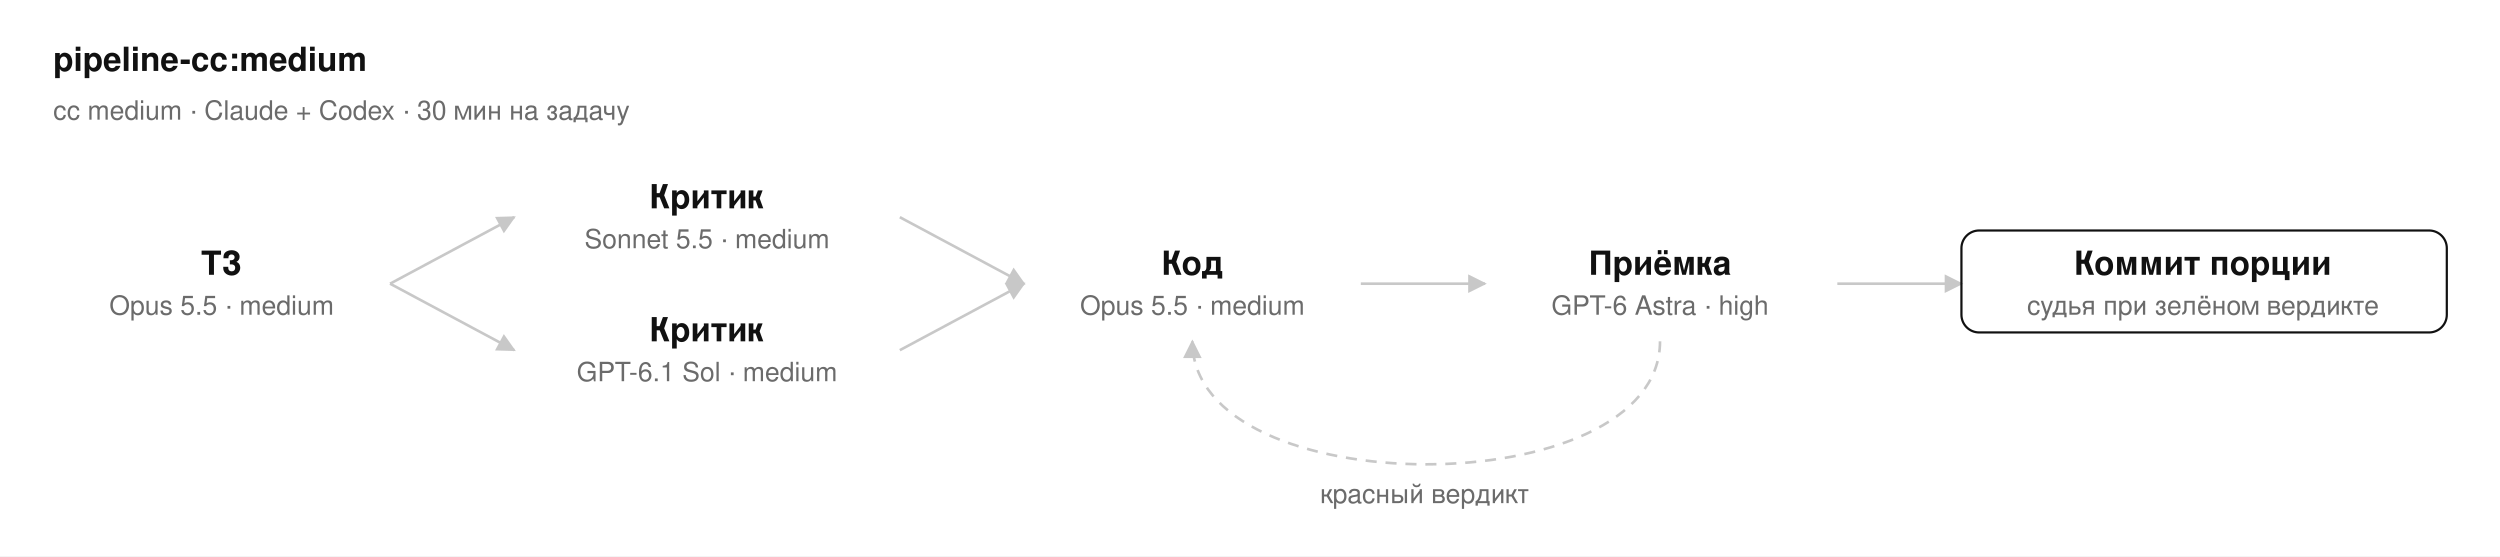
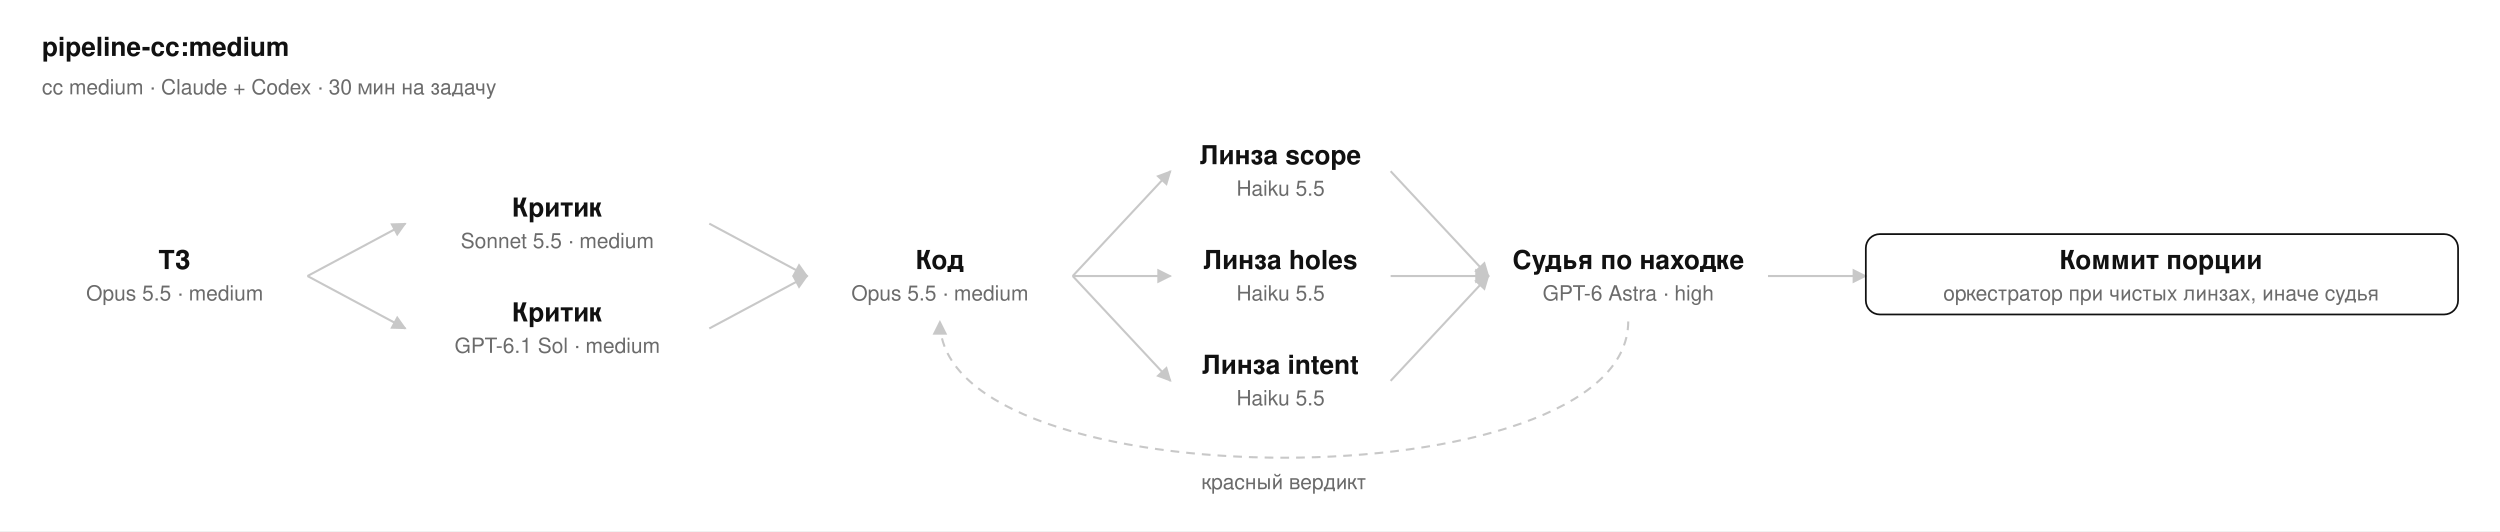
- <svg xmlns="http://www.w3.org/2000/svg" width="1128" height="251" viewBox="0 0 1128 251" font-family="-apple-system, 'Segoe UI', Helvetica, Arial, sans-serif">
+ <svg xmlns="http://www.w3.org/2000/svg" width="1431" height="304" viewBox="0 0 1431 304" font-family="-apple-system, 'Segoe UI', Helvetica, Arial, sans-serif">
  <defs>
    <marker id="arrow" viewBox="0 0 10 10" refX="9" refY="5" markerWidth="7" markerHeight="7" orient="auto-start-reverse">
      <path d="M0 0L10 5L0 10z" fill="#c8c8c8" />
    </marker>
  </defs>
  <rect width="100%" height="100%" fill="#fff" />
  <text x="24" y="32" text-anchor="start" font-size="15" font-weight="700" fill="#111">pipeline-cc:medium</text>
  <text x="24" y="54" text-anchor="start" font-size="12" fill="#6b6b6b">cc medium · Claude + Codex · 30 мин на задачу</text>
-   <line x1="176" y1="128" x2="232" y2="98" stroke="#c8c8c8" stroke-width="1.2" marker-end="url(#arrow)" />
-   <line x1="176" y1="128" x2="232" y2="158" stroke="#c8c8c8" stroke-width="1.2" marker-end="url(#arrow)" />
-   <line x1="406" y1="98" x2="462" y2="128" stroke="#c8c8c8" stroke-width="1.2" marker-end="url(#arrow)" />
-   <line x1="406" y1="158" x2="462" y2="128" stroke="#c8c8c8" stroke-width="1.2" marker-end="url(#arrow)" />
-   <line x1="614" y1="128" x2="670" y2="128" stroke="#c8c8c8" stroke-width="1.2" marker-end="url(#arrow)" />
-   <line x1="829" y1="128" x2="885" y2="128" stroke="#c8c8c8" stroke-width="1.2" marker-end="url(#arrow)" />
-   <text x="100" y="124" text-anchor="middle" font-size="15" font-weight="700" fill="#111">ТЗ</text>
-   <text x="100" y="142" text-anchor="middle" font-size="12" fill="#6b6b6b">Opus 5.5 · medium</text>
-   <text x="319" y="94" text-anchor="middle" font-size="15" font-weight="700" fill="#111">Критик</text>
-   <text x="319" y="112" text-anchor="middle" font-size="12" fill="#6b6b6b">Sonnet 5.5 · medium</text>
-   <text x="319" y="154" text-anchor="middle" font-size="15" font-weight="700" fill="#111">Критик</text>
-   <text x="319" y="172" text-anchor="middle" font-size="12" fill="#6b6b6b">GPT-6.1 Sol · medium</text>
-   <text x="538" y="124" text-anchor="middle" font-size="15" font-weight="700" fill="#111">Код</text>
-   <text x="538" y="142" text-anchor="middle" font-size="12" fill="#6b6b6b">Opus 5.5 · medium</text>
-   <text x="749" y="124" text-anchor="middle" font-size="15" font-weight="700" fill="#111">Приёмка</text>
-   <text x="749" y="142" text-anchor="middle" font-size="12" fill="#6b6b6b">GPT-6 Astra · high</text>
-   <rect x="885" y="104" width="219" height="46" rx="8" fill="none" stroke="#111" stroke-width="1" />
-   <text x="994" y="124" text-anchor="middle" font-size="15" font-weight="700" fill="#111">Коммит порции</text>
-   <text x="994" y="142" text-anchor="middle" font-size="12" fill="#6b6b6b">судья при зелёном вердикте</text>
-   <path d="M749 154 C749 228 538 228 538 154" fill="none" stroke="#c8c8c8" stroke-width="1.2" stroke-dasharray="5 4" marker-end="url(#arrow)" />
-   <text x="643" y="227" text-anchor="middle" font-size="12" fill="#6b6b6b">красный вердикт</text>
+   <line x1="176" y1="158" x2="232" y2="128" stroke="#c8c8c8" stroke-width="1.2" marker-end="url(#arrow)" />
+   <line x1="176" y1="158" x2="232" y2="188" stroke="#c8c8c8" stroke-width="1.2" marker-end="url(#arrow)" />
+   <line x1="406" y1="128" x2="462" y2="158" stroke="#c8c8c8" stroke-width="1.2" marker-end="url(#arrow)" />
+   <line x1="406" y1="188" x2="462" y2="158" stroke="#c8c8c8" stroke-width="1.2" marker-end="url(#arrow)" />
+   <line x1="614" y1="158" x2="670" y2="98" stroke="#c8c8c8" stroke-width="1.2" marker-end="url(#arrow)" />
+   <line x1="614" y1="158" x2="670" y2="158" stroke="#c8c8c8" stroke-width="1.2" marker-end="url(#arrow)" />
+   <line x1="614" y1="158" x2="670" y2="218" stroke="#c8c8c8" stroke-width="1.2" marker-end="url(#arrow)" />
+   <line x1="796" y1="98" x2="852" y2="158" stroke="#c8c8c8" stroke-width="1.2" marker-end="url(#arrow)" />
+   <line x1="796" y1="158" x2="852" y2="158" stroke="#c8c8c8" stroke-width="1.2" marker-end="url(#arrow)" />
+   <line x1="796" y1="218" x2="852" y2="158" stroke="#c8c8c8" stroke-width="1.2" marker-end="url(#arrow)" />
+   <line x1="1012" y1="158" x2="1068" y2="158" stroke="#c8c8c8" stroke-width="1.2" marker-end="url(#arrow)" />
+   <text x="100" y="154" text-anchor="middle" font-size="15" font-weight="700" fill="#111">ТЗ</text>
+   <text x="100" y="172" text-anchor="middle" font-size="12" fill="#6b6b6b">Opus 5.5 · medium</text>
+   <text x="319" y="124" text-anchor="middle" font-size="15" font-weight="700" fill="#111">Критик</text>
+   <text x="319" y="142" text-anchor="middle" font-size="12" fill="#6b6b6b">Sonnet 5.5 · medium</text>
+   <text x="319" y="184" text-anchor="middle" font-size="15" font-weight="700" fill="#111">Критик</text>
+   <text x="319" y="202" text-anchor="middle" font-size="12" fill="#6b6b6b">GPT-6.1 Sol · medium</text>
+   <text x="538" y="154" text-anchor="middle" font-size="15" font-weight="700" fill="#111">Код</text>
+   <text x="538" y="172" text-anchor="middle" font-size="12" fill="#6b6b6b">Opus 5.5 · medium</text>
+   <text x="733" y="94" text-anchor="middle" font-size="15" font-weight="700" fill="#111">Линза scope</text>
+   <text x="733" y="112" text-anchor="middle" font-size="12" fill="#6b6b6b">Haiku 5.5</text>
+   <text x="733" y="154" text-anchor="middle" font-size="15" font-weight="700" fill="#111">Линза holes</text>
+   <text x="733" y="172" text-anchor="middle" font-size="12" fill="#6b6b6b">Haiku 5.5</text>
+   <text x="733" y="214" text-anchor="middle" font-size="15" font-weight="700" fill="#111">Линза intent</text>
+   <text x="733" y="232" text-anchor="middle" font-size="12" fill="#6b6b6b">Haiku 5.5</text>
+   <text x="932" y="154" text-anchor="middle" font-size="15" font-weight="700" fill="#111">Судья по находке</text>
+   <text x="932" y="172" text-anchor="middle" font-size="12" fill="#6b6b6b">GPT-6 Astra · high</text>
+   <rect x="1068" y="134" width="339" height="46" rx="8" fill="none" stroke="#111" stroke-width="1" />
+   <text x="1237" y="154" text-anchor="middle" font-size="15" font-weight="700" fill="#111">Коммит порции</text>
+   <text x="1237" y="172" text-anchor="middle" font-size="12" fill="#6b6b6b">оркестратор при чистых линзах, иначе судья</text>
+   <path d="M932 184 C932 288 538 288 538 184" fill="none" stroke="#c8c8c8" stroke-width="1.2" stroke-dasharray="5 4" marker-end="url(#arrow)" />
+   <text x="735" y="280" text-anchor="middle" font-size="12" fill="#6b6b6b">красный вердикт</text>
</svg>
